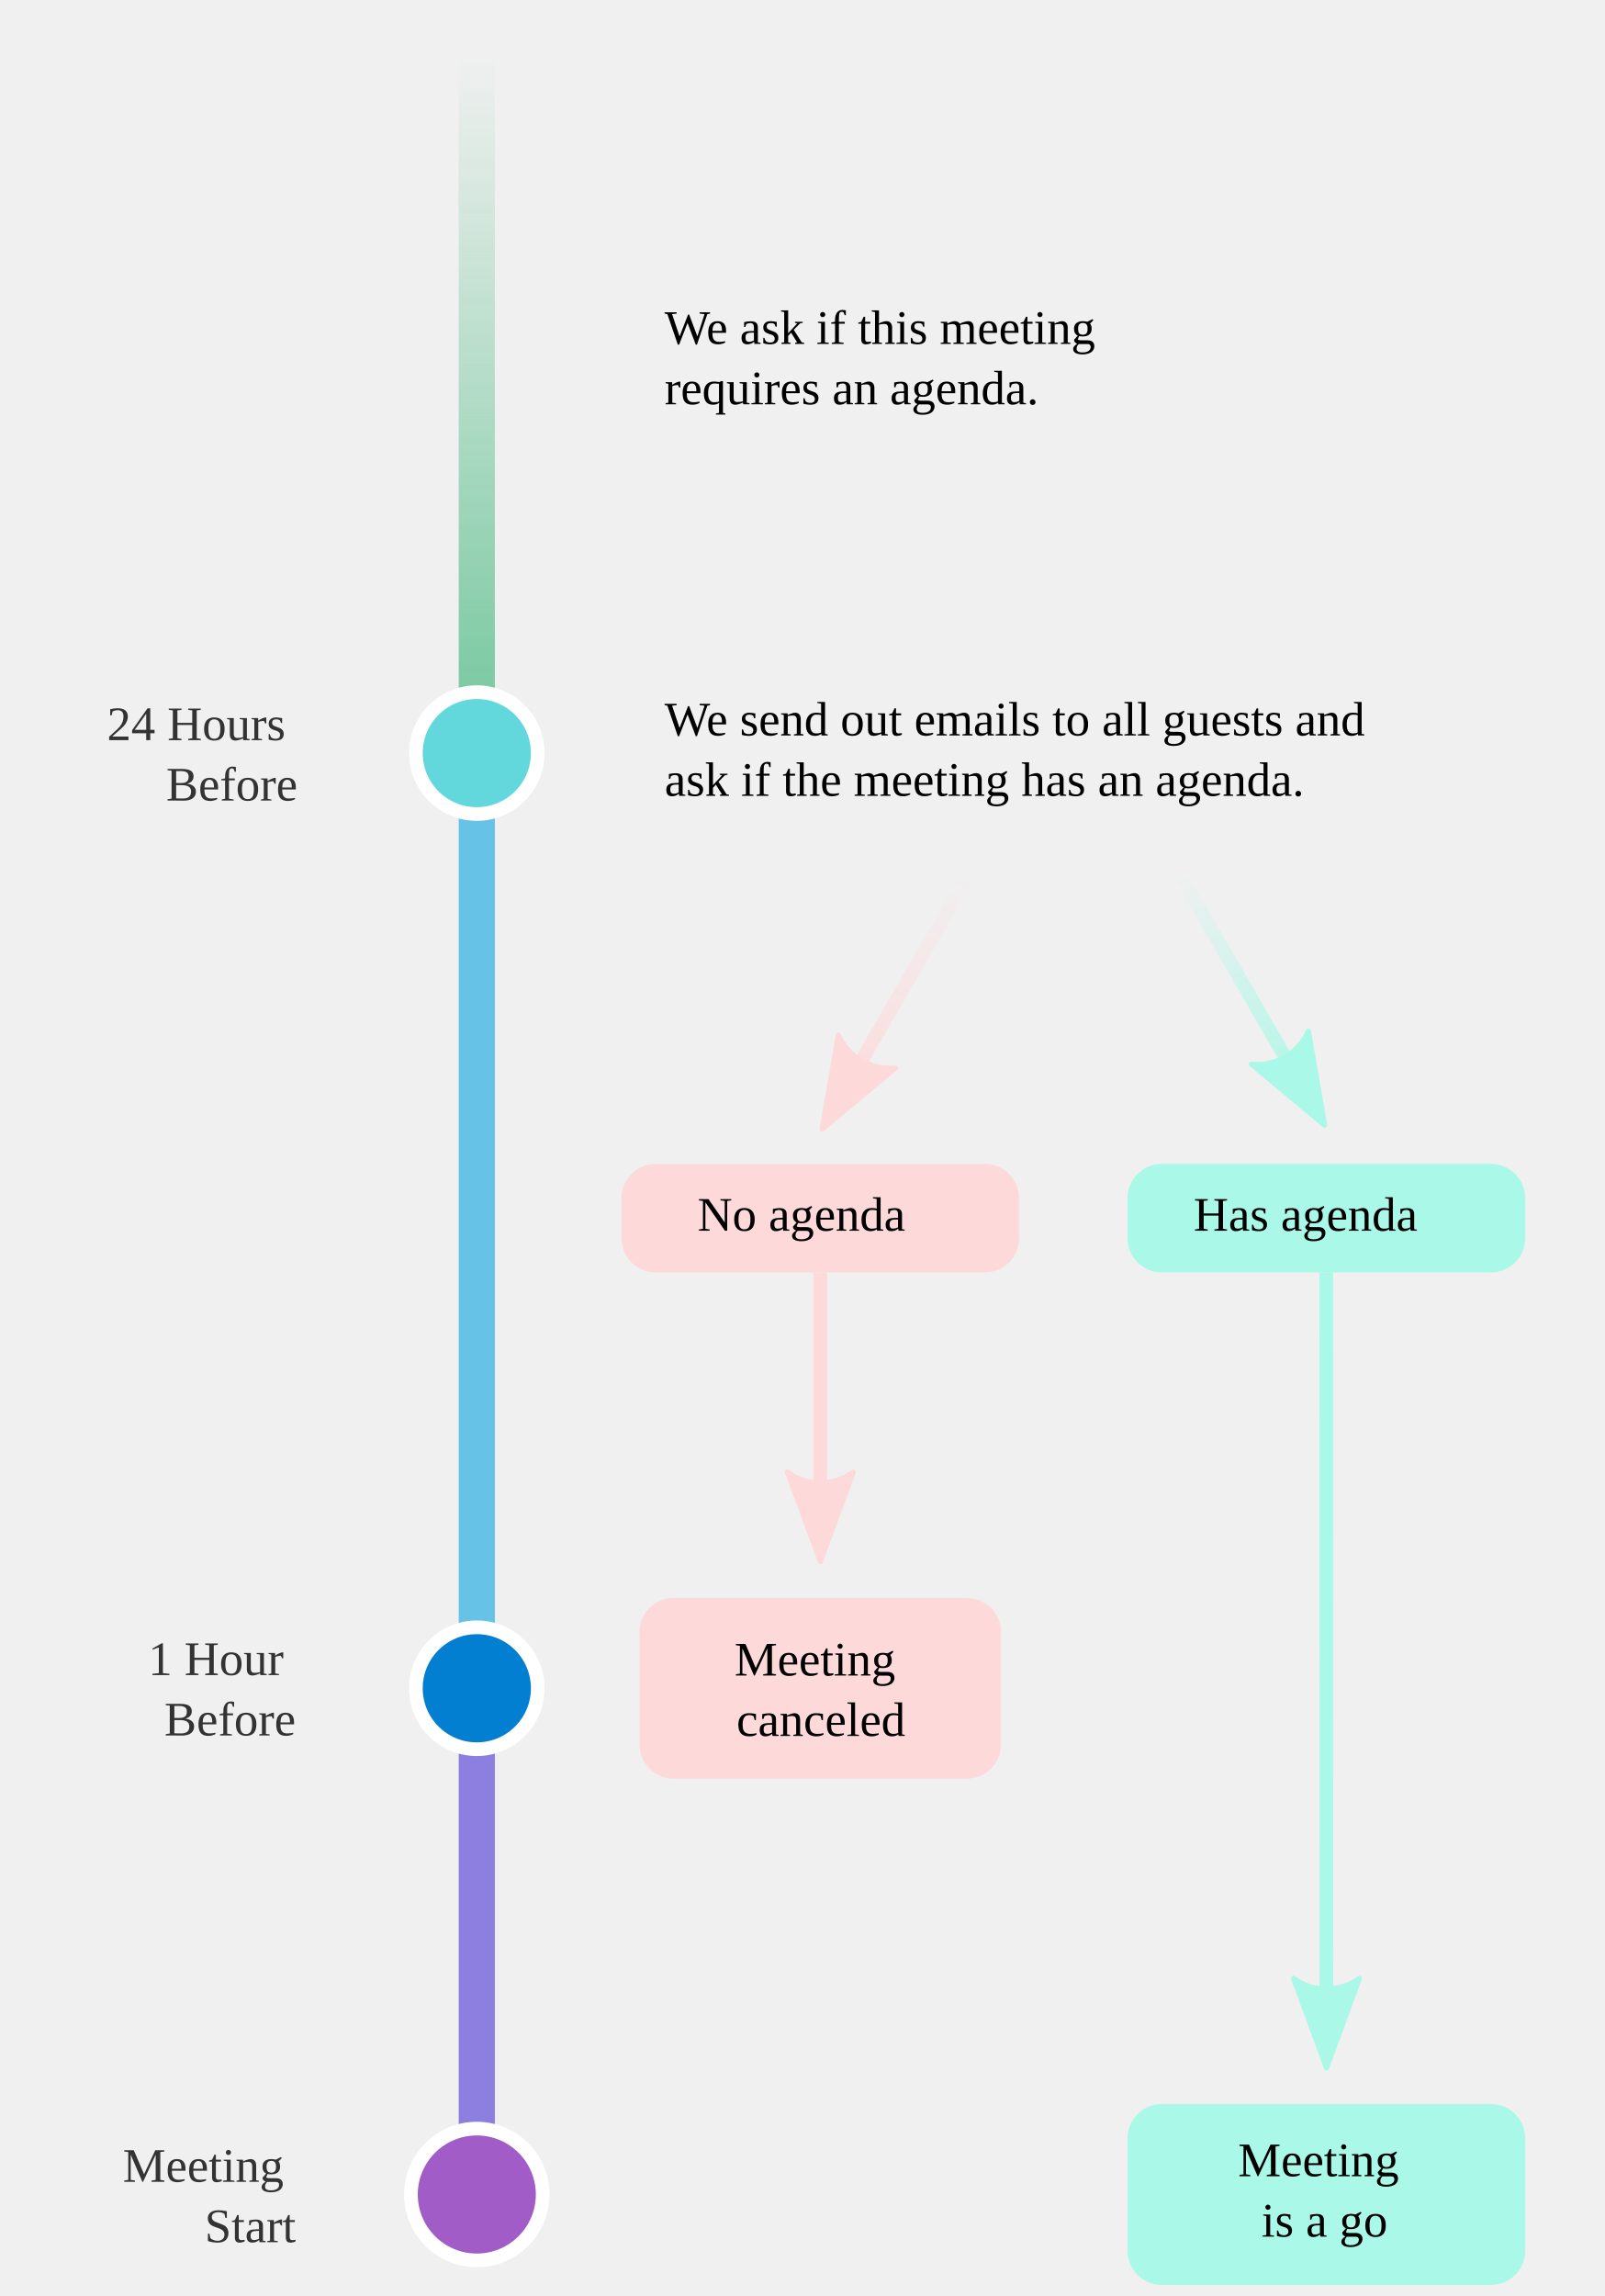
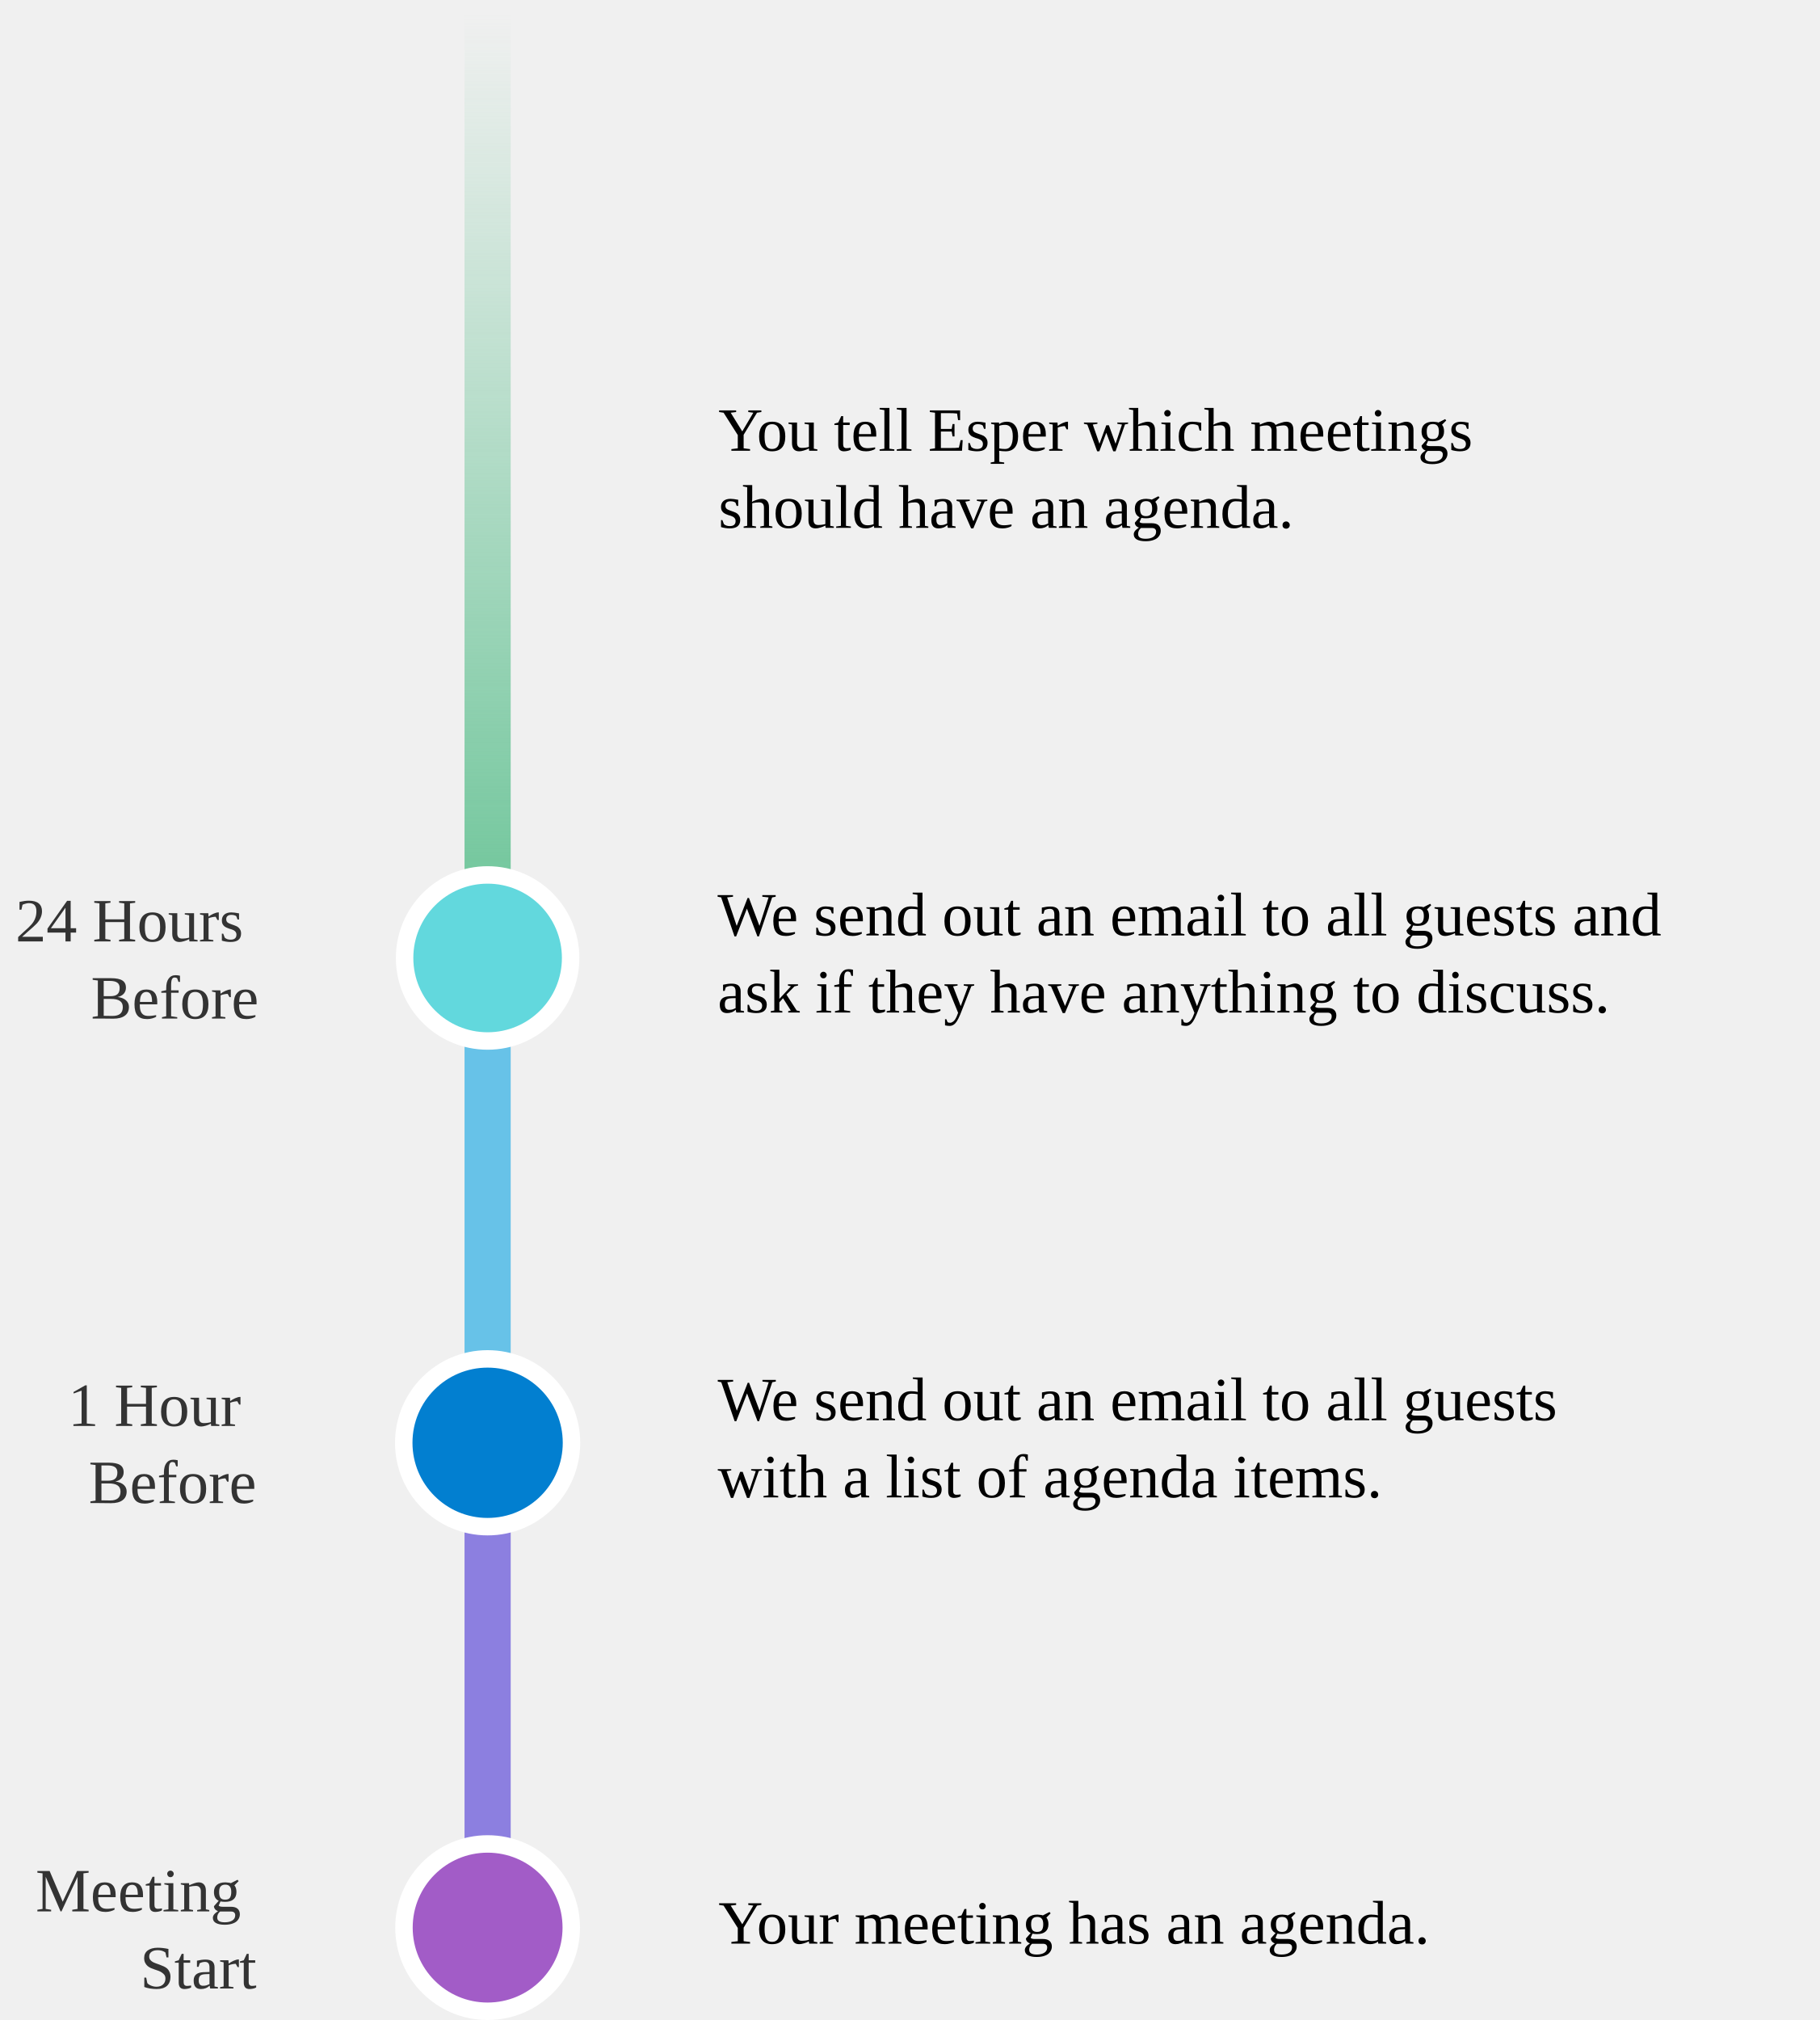
- <svg xmlns="http://www.w3.org/2000/svg" xmlns:xlink="http://www.w3.org/1999/xlink" viewBox="0 0 234.833 336">
+ <svg xmlns="http://www.w3.org/2000/svg" xmlns:xlink="http://www.w3.org/1999/xlink" viewBox="0 0 208.585 231.501">
  <defs>
-     <linearGradient id="c">
-       <stop offset="0" stop-color="#aaf8e7" />
-       <stop offset="1" stop-color="#aaf8e7" stop-opacity="0" />
-     </linearGradient>
-     <linearGradient id="b">
-       <stop offset="0" stop-color="#fed9da" />
-       <stop offset="1" stop-color="#fed9da" stop-opacity="0" />
-     </linearGradient>
-     <marker id="e" orient="auto" overflow="visible">
-       <path fill="#fed9da" fill-rule="evenodd" stroke="#fed9da" stroke-width=".375" d="M-5.23-2.42L1.323-.01-5.23 2.4c1.046-1.422 1.04-3.37 0-4.82z" stroke-linejoin="round" />
-     </marker>
    <linearGradient id="a">
      <stop offset="0" stop-color="#73c79d" />
      <stop offset="1" stop-color="#73c79d" stop-opacity="0" />
    </linearGradient>
-     <linearGradient id="d" x1="37.042" x2="37.042" y1="64.167" y2="-36.375" xlink:href="#a" gradientUnits="userSpaceOnUse" gradientTransform="translate(0 -8.996)" />
-     <marker id="g" orient="auto" overflow="visible">
-       <path fill="#fed9da" fill-rule="evenodd" stroke="#fed9da" stroke-width=".375" d="M-5.23-2.42L1.323-.01-5.23 2.4c1.046-1.422 1.04-3.37 0-4.82z" stroke-linejoin="round" />
-     </marker>
-     <marker id="i" orient="auto" overflow="visible">
-       <path fill="#aaf8e7" fill-rule="evenodd" stroke="#aaf8e7" stroke-width=".375" d="M-5.23-2.42L1.323-.01-5.23 2.4c1.046-1.422 1.04-3.37 0-4.82z" stroke-linejoin="round" />
-     </marker>
-     <marker id="j" orient="auto" overflow="visible">
-       <path fill="#aaf8e7" fill-rule="evenodd" stroke="#aaf8e7" stroke-width=".375" d="M-5.23-2.42L1.323-.01-5.23 2.4c1.046-1.422 1.04-3.37 0-4.82z" stroke-linejoin="round" />
-     </marker>
-     <linearGradient id="f" x1="88.9" x2="108.744" y1="109.675" y2="75.305" xlink:href="#b" gradientUnits="userSpaceOnUse" />
-     <linearGradient id="h" x1="159.808" x2="139.965" y1="109.146" y2="74.775" xlink:href="#c" gradientUnits="userSpaceOnUse" />
+     <linearGradient id="b" x1="37.042" x2="37.042" y1="64.167" y2="-36.375" xlink:href="#a" gradientUnits="userSpaceOnUse" gradientTransform="translate(0 71.717)" />
  </defs>
-   <g transform="translate(32.75 53.25)">
-     <path fill="url(#d)" d="M34.396-46.958h5.292v108.48h-5.292z" />
-     <path fill="#67c2e8" d="M34.396 64.167h5.292v129.646h-5.292z" />
-     <circle cx="37.042" cy="56.958" r="8.918" fill="#62d8dd" stroke="#fff" stroke-width="2" />
-     <text x="64.531" y="-2.921" stroke-width=".566" style="line-height:125%;text-align:start" font-size="7.069" letter-spacing="0" word-spacing="0">
-       <tspan x="64.531" y="-2.921" style="text-align:start">We ask if this meeting</tspan>
-       <tspan x="64.531" y="5.915" style="text-align:start">requires an agenda.</tspan>
+   <g transform="translate(18.854 -33.755)">
+     <path fill="url(#b)" d="M34.396 33.755h5.292v108.48h-5.292z" />
+     <path fill="#67c2e8" d="M34.396 140.896h5.292v52.917h-5.292z" />
+     <circle cx="37.042" cy="143.542" r="9.516" fill="#62d8dd" stroke="#fff" stroke-width="2" />
+     <text x="63.5" y="85.412" stroke-width=".566" style="line-height:125%;text-align:start" font-size="7.069" letter-spacing="0" word-spacing="0">
+       <tspan x="63.5" y="85.412" style="text-align:start">You tell Esper which meetings</tspan>
+       <tspan x="63.5" y="94.248" style="text-align:start">should have an agenda.</tspan>
    </text>
-     <text x="64.531" y="54.376" stroke-width=".566" style="line-height:125%;text-align:start" font-size="7.069" letter-spacing="0" word-spacing="0">
-       <tspan x="64.531" y="54.376" style="text-align:start">We send out emails to all guests and</tspan>
-       <tspan x="64.531" y="63.212" style="text-align:start">ask if the meeting has an agenda.</tspan>
+     <text x="63.407" y="140.96" stroke-width=".566" style="line-height:125%;text-align:start" font-size="7.069" letter-spacing="0" word-spacing="0">
+       <tspan x="63.407" y="140.96" style="text-align:start">We send out an email to all guests and</tspan>
+       <tspan x="63.407" y="149.796" style="text-align:start">ask if they have anything to discuss.</tspan>
    </text>
-     <rect width="58.208" height="15.875" x="58.208" y="117.083" fill="#fed9da" ry="5" rx="5" />
-     <text x="69.347" y="126.857" stroke-width=".566" style="line-height:125%;text-align:start" font-size="7.069" letter-spacing="0" word-spacing="0">
-       <tspan x="69.347" y="126.857" style="text-align:start">No agenda</tspan>
+     <path fill="#8c7fe0" d="M34.396 193.813h5.292v68.792h-5.292z" />
+     <circle cx="37.042" cy="199.104" r="9.614" fill="#027fd0" stroke="#fff" stroke-width="2" />
+     <circle cx="37.042" cy="254.667" r="9.589" fill="#a25cc7" stroke="#fff" stroke-width="2" />
+     <text x="10.802" y="141.648" fill="#333" stroke-width=".566" style="line-height:125%;text-align:end" font-size="7.069" letter-spacing="0" word-spacing="0" text-anchor="end">
+       <tspan x="10.802" y="141.648" style="text-align:end">24 Hours</tspan>
+       <tspan x="10.802" y="150.485" style="text-align:end">Before</tspan>
    </text>
-     <rect width="58.208" height="15.875" x="132.292" y="117.083" fill="#aaf8e7" ry="5" rx="5" />
-     <text x="141.967" y="126.857" stroke-width=".566" style="line-height:125%;text-align:start" font-size="7.069" letter-spacing="0" word-spacing="0">
-       <tspan x="141.967" y="126.857" style="text-align:start">Has agenda</tspan>
+     <text x="10.54" y="197.175" fill="#333" stroke-width=".566" style="line-height:125%;text-align:end" font-size="7.069" letter-spacing="0" word-spacing="0" text-anchor="end">
+       <tspan x="10.54" y="197.175" style="text-align:end">1 Hour</tspan>
+       <tspan x="10.54" y="206.011" style="text-align:end">Before</tspan>
    </text>
-     <rect width="52.917" height="26.458" x="60.854" y="180.583" fill="#fed9da" ry="5" rx="5" />
-     <text x="87.42" y="191.954" stroke-width=".566" style="line-height:125%;text-align:center" font-size="7.069" letter-spacing="0" word-spacing="0" text-anchor="middle">
-       <tspan x="87.42" y="191.954" style="text-align:center">Meeting</tspan>
-       <tspan x="87.42" y="200.79" style="text-align:center">canceled</tspan>
+     <text x="10.555" y="252.808" fill="#333" stroke-width=".566" style="line-height:125%;text-align:end" font-size="7.069" letter-spacing="0" word-spacing="0" text-anchor="end">
+       <tspan x="10.555" y="252.808" style="text-align:end">Meeting</tspan>
+       <tspan x="10.555" y="261.644" style="text-align:end">Start</tspan>
    </text>
-     <rect width="58.208" height="26.458" x="132.292" y="254.667" fill="#aaf8e7" rx="5" ry="5" />
-     <text x="161.137" y="265.223" stroke-width=".566" style="line-height:125%;text-align:center" font-size="7.069" letter-spacing="0" word-spacing="0" text-anchor="middle">
-       <tspan x="161.137" y="265.223" style="text-align:center">Meeting</tspan>
-       <tspan x="161.137" y="274.059" style="text-align:center">is a go</tspan>
+     <text x="63.421" y="196.522" stroke-width=".566" style="line-height:125%;text-align:start" font-size="7.069" letter-spacing="0" word-spacing="0">
+       <tspan x="63.421" y="196.522" style="text-align:start">We send out an email to all guests</tspan>
+       <tspan x="63.421" y="205.358" style="text-align:start">with a list of agenda items.</tspan>
    </text>
-     <path fill="#8c7fe0" d="M34.396 191.167h5.292v74.083h-5.292z" />
-     <circle cx="37.042" cy="193.813" r="8.918" fill="#027fd0" stroke="#fff" stroke-width="2" />
-     <circle cx="37.042" cy="267.896" r="9.64" fill="#a25cc7" stroke="#fff" stroke-width="2" />
-     <path fill="#fed9da" fill-rule="evenodd" stroke="#fed9da" stroke-width="2" d="M87.312 132.958v39.688" marker-end="url(#e)" />
-     <g fill-rule="evenodd" stroke-width="2">
-       <path fill="#fed9da" stroke="url(#f)" d="M108.744 75.305L88.9 109.675" marker-end="url(#g)" />
-       <path fill="#aaf8e7" stroke="url(#h)" d="M139.965 74.775l19.843 34.37" marker-end="url(#i)" />
-     </g>
-     <path fill="#aaf8e7" fill-rule="evenodd" stroke="#aaf8e7" stroke-width="2" d="M161.377 132.958l.02 113.77" marker-end="url(#j)" />
-     <text x="10.802" y="55.065" fill="#333" stroke-width=".566" style="line-height:125%;text-align:end" font-size="7.069" letter-spacing="0" word-spacing="0" text-anchor="end">
-       <tspan x="10.802" y="55.065" style="text-align:end">24 Hours</tspan>
-       <tspan x="10.802" y="63.901" style="text-align:end">Before</tspan>
-     </text>
-     <text x="10.54" y="191.883" fill="#333" stroke-width=".566" style="line-height:125%;text-align:end" font-size="7.069" letter-spacing="0" word-spacing="0" text-anchor="end">
-       <tspan x="10.54" y="191.883" style="text-align:end">1 Hour</tspan>
-       <tspan x="10.54" y="200.719" style="text-align:end">Before</tspan>
-     </text>
-     <text x="10.555" y="266.037" fill="#333" stroke-width=".566" style="line-height:125%;text-align:end" font-size="7.069" letter-spacing="0" word-spacing="0" text-anchor="end">
-       <tspan x="10.555" y="266.037" style="text-align:end">Meeting</tspan>
-       <tspan x="10.555" y="274.873" style="text-align:end">Start</tspan>
+     <text x="63.5" y="256.503" stroke-width=".566" style="line-height:125%;text-align:start" font-size="7.069" letter-spacing="0" word-spacing="0">
+       <tspan x="63.5" y="256.503" style="text-align:start">Your meeting has an agenda.</tspan>
    </text>
  </g>
</svg>
